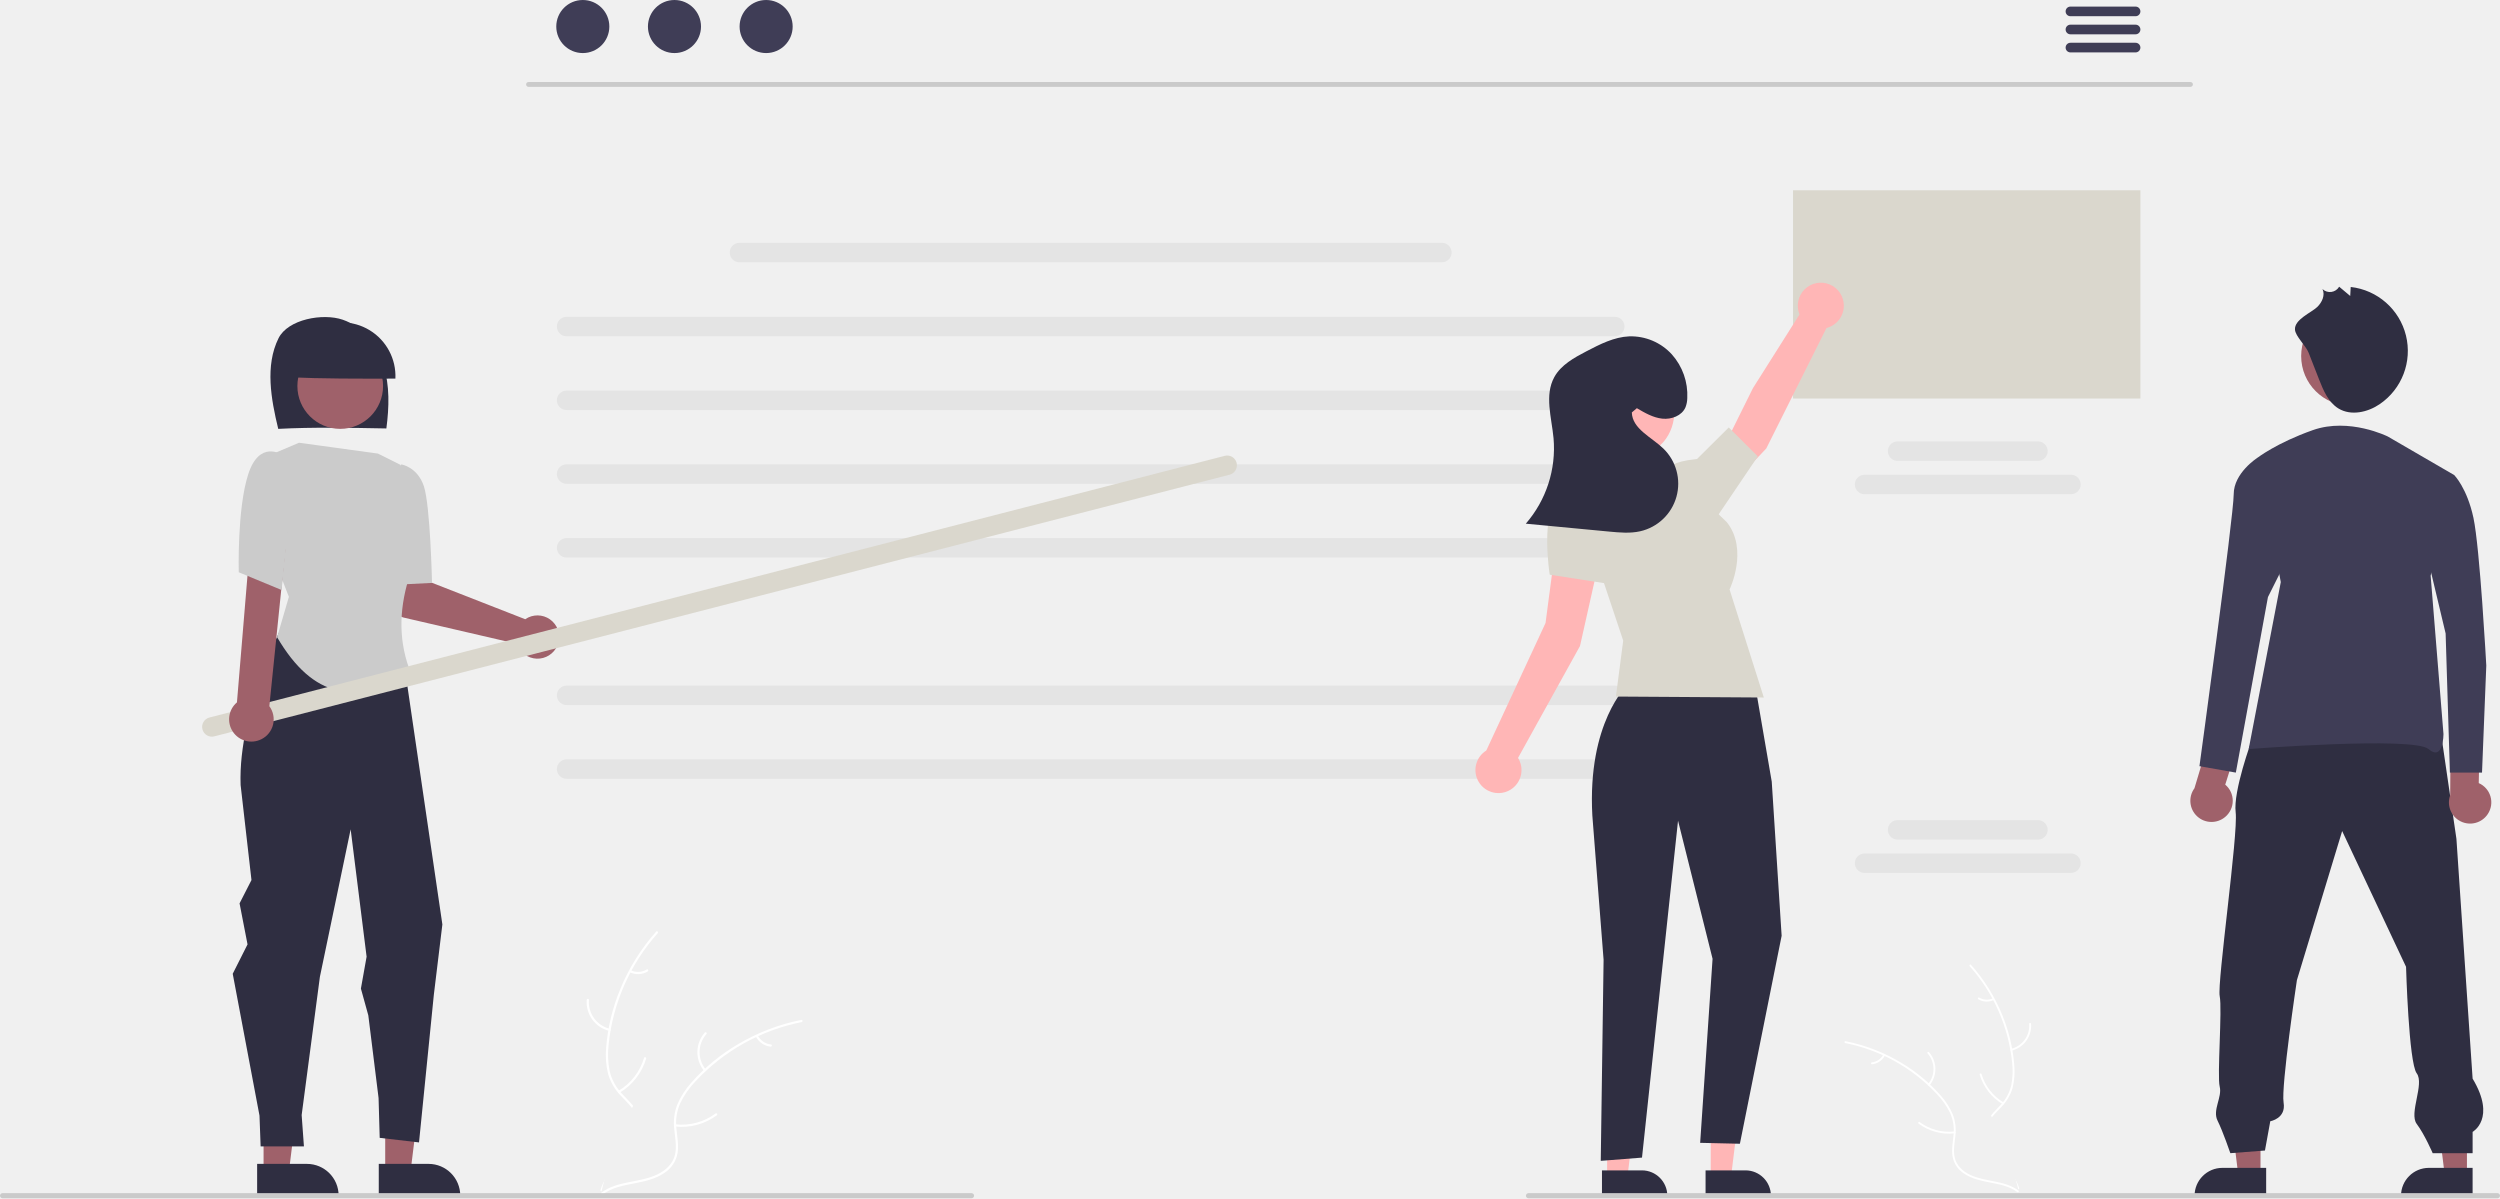
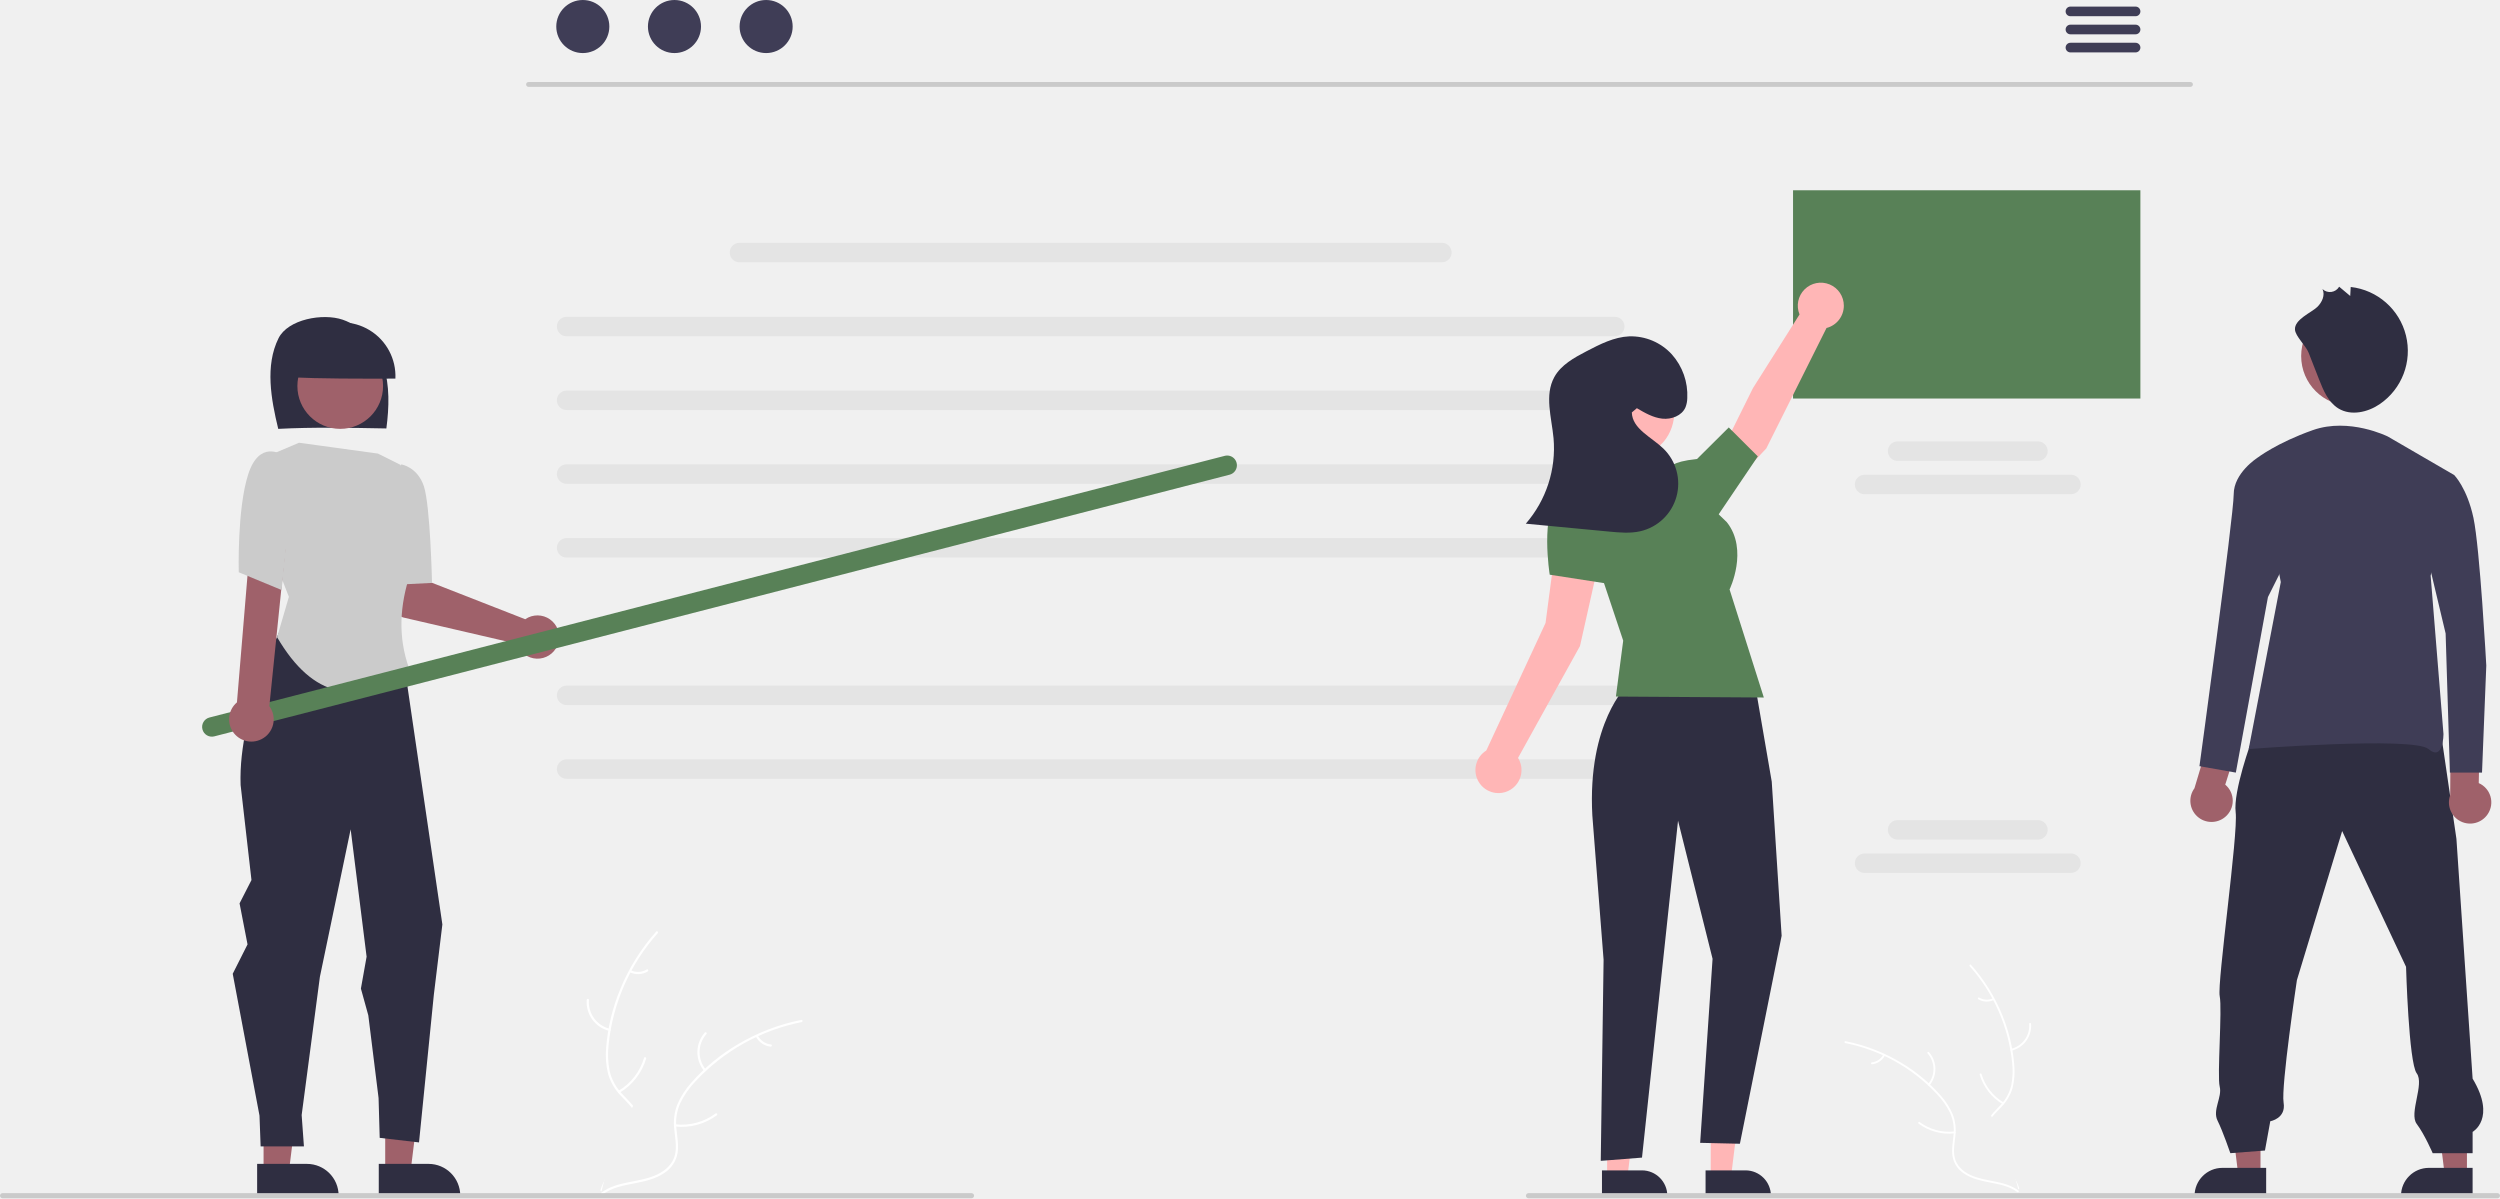
<svg xmlns="http://www.w3.org/2000/svg" data-name="Layer 1" width="983" height="471.149" viewBox="0 0 983 471.149">
  <path d="M333.732,626.165c2.431-19.55,14.548-38.813,33.193-45.176a90.77,90.77,0,0,0,.004,62.32c2.865,7.75,6.859,16.071,4.164,23.882-1.677,4.86-5.779,8.578-10.364,10.903-4.585,2.325-9.674,3.433-14.7,4.519l-.989.818C337.063,665.418,331.301,645.715,333.732,626.165Z" transform="translate(-108.5 -214.4253)" fill="#f0f0f0" />
  <path d="M367.11,581.359a77.584,77.584,0,0,0-19.287,43.664,33.41,33.41,0,0,0,.38,10.461,19.162,19.162,0,0,0,4.766,8.888c2.148,2.36,4.619,4.526,6.156,7.367a11.733,11.733,0,0,1,.573,9.579c-1.357,3.892-4.032,7.065-6.755,10.076-3.024,3.344-6.217,6.769-7.503,11.202-.156.537-.98.264-.825-.272,2.236-7.712,9.723-12.093,13.293-19.039,1.666-3.241,2.365-7.004.803-10.426-1.366-2.992-3.912-5.227-6.107-7.598a20.448,20.448,0,0,1-4.984-8.517,30.887,30.887,0,0,1-.781-10.408,75.271,75.271,0,0,1,5.497-22.874,78.96,78.96,0,0,1,14.198-22.753c.371-.416.943.238.575.651Z" transform="translate(-108.5 -214.4253)" fill="#fff" />
  <path d="M348.057,619.769a11.64,11.64,0,0,1-8.86-12.193c.044-.557.912-.514.867.043a10.778,10.778,0,0,0,8.265,11.326c.544.129.268.953-.272.825Z" transform="translate(-108.5 -214.4253)" fill="#fff" />
  <path d="M351.722,643.319a22.435,22.435,0,0,0,10.019-12.921c.158-.537.982-.264.825.272a23.336,23.336,0,0,1-10.453,13.424c-.481.286-.869-.491-.391-.776Z" transform="translate(-108.5 -214.4253)" fill="#fff" />
  <path d="M356.544,595.945a6.589,6.589,0,0,0,6.244-.317c.478-.292.865.486.391.776a7.383,7.383,0,0,1-6.907.366.449.449,0,0,1-.276-.548.436.436,0,0,1,.548-.276Z" transform="translate(-108.5 -214.4253)" fill="#fff" />
  <path d="M423.758,615.909c-.293.191-.586.381-.88.579a86.772,86.772,0,0,0-11.095,8.662c-.271.242-.542.491-.806.74a91.477,91.477,0,0,0-19.867,27.195,88.835,88.835,0,0,0-4.866,12.59c-1.796,5.958-3.268,12.561-6.823,17.434a15.241,15.241,0,0,1-1.187,1.466H346.115c-.073-.037-.146-.066-.22-.103l-1.282.059c.052-.227.11-.462.161-.689.029-.132.066-.264.095-.396.022-.088.044-.176.059-.257.007-.029.015-.059.022-.081.015-.081.037-.154.052-.227q.484-1.968.997-3.935c0-.007,0-.007.007-.015a130.62,130.62,0,0,1,10.992-28.859c.147-.271.293-.55.454-.821a84.768,84.768,0,0,1,7.614-11.549,74.937,74.937,0,0,1,4.991-5.709,62.317,62.317,0,0,1,15.594-11.681c11.52-6.082,24.857-8.413,37.169-4.697C423.135,615.711,423.443,615.806,423.758,615.909Z" transform="translate(-108.5 -214.4253)" fill="#f0f0f0" />
  <path d="M423.686,616.316a77.584,77.584,0,0,0-41.689,23.251,33.41,33.41,0,0,0-5.995,8.582,19.162,19.162,0,0,0-1.546,9.966c.294,3.178.963,6.394.48,9.588a11.733,11.733,0,0,1-5.309,7.993c-3.427,2.291-7.472,3.213-11.46,3.978-4.427.849-9.039,1.661-12.735,4.427-.448.335-.941-.379-.494-.714,6.429-4.811,15.044-3.802,22.077-7.198,3.282-1.585,6.106-4.168,6.919-7.841.711-3.211.024-6.529-.302-9.744a20.448,20.448,0,0,1,1.148-9.801,30.887,30.887,0,0,1,5.643-8.78,75.27,75.27,0,0,1,18.161-14.954,78.96,78.96,0,0,1,25.035-9.619c.547-.108.61.758.067.866Z" transform="translate(-108.5 -214.4253)" fill="#fff" />
  <path d="M385.348,635.513a11.64,11.64,0,0,1,.267-15.07c.371-.418,1.038.138.667.557a10.778,10.778,0,0,0-.219,14.019c.356.43-.36.922-.714.494Z" transform="translate(-108.5 -214.4253)" fill="#fff" />
  <path d="M374.095,656.524a22.435,22.435,0,0,0,15.779-4.285c.449-.333.943.381.494.714a23.336,23.336,0,0,1-16.428,4.425c-.556-.062-.398-.916.155-.854Z" transform="translate(-108.5 -214.4253)" fill="#fff" />
  <path d="M406.468,621.601a6.589,6.589,0,0,0,5.176,3.506c.557.055.398.909-.155.854a7.383,7.383,0,0,1-5.735-3.866.449.449,0,0,1,.11-.604.436.436,0,0,1,.604.11Z" transform="translate(-108.5 -214.4253)" fill="#fff" />
  <path d="M911.84,633.079c-2.102-16.902-12.577-33.555-28.696-39.055a78.472,78.472,0,0,1-.004,53.876c-2.477,6.7-5.929,13.894-3.6,20.646,1.45,4.202,4.996,7.416,8.96,9.426,3.964,2.01,8.364,2.968,12.708,3.907l.855.707C908.96,667.013,913.942,649.98,911.84,633.079Z" transform="translate(-108.5 -214.4253)" fill="#f0f0f0" />
  <path d="M882.984,594.343a67.072,67.072,0,0,1,16.674,37.748,28.883,28.883,0,0,1-.329,9.044,16.566,16.566,0,0,1-4.12,7.684c-1.857,2.04-3.993,3.912-5.322,6.369a10.143,10.143,0,0,0-.496,8.281c1.173,3.365,3.485,6.107,5.84,8.711,2.614,2.891,5.375,5.852,6.486,9.684.135.464.847.228.713-.235-1.933-6.667-8.405-10.455-11.492-16.46-1.44-2.802-2.045-6.055-.695-9.013,1.181-2.587,3.382-4.519,5.28-6.569a17.677,17.677,0,0,0,4.309-7.363,26.702,26.702,0,0,0,.675-8.998,65.072,65.072,0,0,0-4.753-19.775,68.262,68.262,0,0,0-12.274-19.67c-.321-.359-.816.206-.497.563Z" transform="translate(-108.5 -214.4253)" fill="#fff" />
  <path d="M899.456,627.549a10.063,10.063,0,0,0,7.66-10.541c-.038-.481-.788-.445-.75.037a9.318,9.318,0,0,1-7.145,9.791c-.47.112-.232.824.235.713Z" transform="translate(-108.5 -214.4253)" fill="#fff" />
  <path d="M896.288,647.909a19.396,19.396,0,0,1-8.661-11.17c-.136-.464-.849-.228-.713.235a20.174,20.174,0,0,0,9.037,11.606c.416.247.752-.425.338-.67Z" transform="translate(-108.5 -214.4253)" fill="#fff" />
  <path d="M892.119,606.953a5.696,5.696,0,0,1-5.398-.274c-.413-.252-.748.42-.338.67a6.383,6.383,0,0,0,5.971.316.388.388,0,0,0,.239-.474.377.377,0,0,0-.474-.239Z" transform="translate(-108.5 -214.4253)" fill="#fff" />
  <path d="M834.011,624.212c.253.165.507.329.76.501a75.016,75.016,0,0,1,9.592,7.488c.234.209.469.424.697.64a79.083,79.083,0,0,1,17.175,23.511,76.799,76.799,0,0,1,4.207,10.884c1.552,5.151,2.826,10.859,5.898,15.072a13.174,13.174,0,0,0,1.026,1.267h27.768c.063-.032.127-.057.19-.089l1.109.051c-.045-.196-.095-.399-.14-.596-.025-.114-.057-.228-.082-.342-.019-.076-.038-.152-.051-.222-.006-.025-.013-.051-.019-.07-.013-.07-.032-.133-.045-.196q-.418-1.701-.862-3.402c0-.006,0-.006-.006-.013a112.922,112.922,0,0,0-9.503-24.949c-.127-.234-.253-.475-.393-.71a73.284,73.284,0,0,0-6.583-9.985,64.785,64.785,0,0,0-4.314-4.935,53.874,53.874,0,0,0-13.482-10.099c-9.959-5.258-21.49-7.273-32.133-4.061C834.55,624.041,834.284,624.123,834.011,624.212Z" transform="translate(-108.5 -214.4253)" fill="#f0f0f0" />
  <path d="M834.074,624.565a67.073,67.073,0,0,1,36.04,20.101,28.884,28.884,0,0,1,5.183,7.419,16.566,16.566,0,0,1,1.336,8.616c-.254,2.747-.833,5.528-.415,8.289a10.143,10.143,0,0,0,4.59,6.91c2.963,1.98,6.46,2.778,9.907,3.439,3.828.734,7.815,1.436,11.009,3.827.387.29.814-.328.427-.617-5.558-4.16-13.006-3.287-19.086-6.223-2.837-1.37-5.278-3.604-5.981-6.778-.615-2.776-.021-5.644.261-8.423a17.677,17.677,0,0,0-.993-8.473,26.703,26.703,0,0,0-4.878-7.591,65.072,65.072,0,0,0-15.7-12.928,68.262,68.262,0,0,0-21.643-8.316c-.473-.094-.527.655-.058.749Z" transform="translate(-108.5 -214.4253)" fill="#fff" />
  <path d="M867.218,641.16a10.063,10.063,0,0,0-.231-13.028c-.32-.361-.897.12-.576.481a9.318,9.318,0,0,1,.19,12.12c-.308.372.311.797.617.427Z" transform="translate(-108.5 -214.4253)" fill="#fff" />
  <path d="M876.946,659.324a19.396,19.396,0,0,1-13.641-3.704c-.388-.288-.815.329-.427.617a20.174,20.174,0,0,0,14.202,3.826c.481-.053.344-.792-.134-.739Z" transform="translate(-108.5 -214.4253)" fill="#fff" />
  <path d="M848.959,629.133a5.696,5.696,0,0,1-4.475,3.031c-.481.047-.344.786.134.739a6.383,6.383,0,0,0,4.958-3.342.388.388,0,0,0-.095-.522.377.377,0,0,0-.522.095Z" transform="translate(-108.5 -214.4253)" fill="#fff" />
  <path d="M969.8,248.57H316.312a.948.948,0,0,1,0-1.897H969.8a.948.948,0,1,1,0,1.897Z" transform="translate(-108.5 -214.4253)" fill="#cacaca" />
  <circle cx="229.16" cy="10.433" r="10.433" fill="#3f3d56" />
  <circle cx="265.201" cy="10.433" r="10.433" fill="#3f3d56" />
  <circle cx="301.242" cy="10.433" r="10.433" fill="#3f3d56" />
  <path d="M948.205,220.807H922.597a1.897,1.897,0,0,1,0-3.794h25.608a1.897,1.897,0,1,1,0,3.794Z" transform="translate(-108.5 -214.4253)" fill="#3f3d56" />
  <path d="M948.205,227.92H922.597a1.897,1.897,0,0,1,0-3.794h25.608a1.897,1.897,0,1,1,0,3.794Z" transform="translate(-108.5 -214.4253)" fill="#3f3d56" />
  <path d="M948.205,235.034H922.597a1.897,1.897,0,0,1,0-3.794h25.608a1.897,1.897,0,1,1,0,3.794Z" transform="translate(-108.5 -214.4253)" fill="#3f3d56" />
-   <rect x="705.024" y="74.816" width="136.578" height="81.887" fill="#dad7cd" />
+   <rect x="705.024" y="74.816" width="136.578" height="81.887" fill="#588157" />
  <path d="M922.854,408.747H841.591a3.828,3.828,0,0,1,0-7.655h81.264a3.828,3.828,0,0,1,0,7.655Z" transform="translate(-108.5 -214.4253)" fill="#e4e4e4" />
  <path d="M909.752,395.645h-55.059a3.828,3.828,0,1,1,0-7.655h55.059a3.828,3.828,0,1,1,0,7.655Z" transform="translate(-108.5 -214.4253)" fill="#e4e4e4" />
  <rect x="705.024" y="223.724" width="136.578" height="81.887" fill="#f0f0f0" />
  <path d="M922.854,557.655H841.591a3.828,3.828,0,0,1,0-7.655h81.264a3.828,3.828,0,0,1,0,7.655Z" transform="translate(-108.5 -214.4253)" fill="#e4e4e4" />
  <path d="M909.752,544.553h-55.059a3.828,3.828,0,1,1,0-7.655h55.059a3.828,3.828,0,1,1,0,7.655Z" transform="translate(-108.5 -214.4253)" fill="#e4e4e4" />
  <path d="M743.488,346.655H331.225a3.828,3.828,0,0,1,0-7.655H743.488a3.828,3.828,0,0,1,0,7.655Z" transform="translate(-108.5 -214.4253)" fill="#e4e4e4" />
  <path d="M743.488,375.655H331.225a3.828,3.828,0,0,1,0-7.655H743.488a3.828,3.828,0,0,1,0,7.655Z" transform="translate(-108.5 -214.4253)" fill="#e4e4e4" />
  <path d="M743.488,404.655H331.225a3.828,3.828,0,0,1,0-7.655H743.488a3.828,3.828,0,0,1,0,7.655Z" transform="translate(-108.5 -214.4253)" fill="#e4e4e4" />
  <path d="M743.488,433.655H331.225a3.828,3.828,0,0,1,0-7.655H743.488a3.828,3.828,0,0,1,0,7.655Z" transform="translate(-108.5 -214.4253)" fill="#e4e4e4" />
  <path d="M743.488,491.655H331.225a3.828,3.828,0,0,1,0-7.655H743.488a3.828,3.828,0,0,1,0,7.655Z" transform="translate(-108.5 -214.4253)" fill="#e4e4e4" />
  <path d="M743.488,520.655H331.225a3.828,3.828,0,0,1,0-7.655H743.488a3.828,3.828,0,0,1,0,7.655Z" transform="translate(-108.5 -214.4253)" fill="#e4e4e4" />
  <path d="M675.386,317.553H399.327a3.828,3.828,0,1,1,0-7.655h276.059a3.828,3.828,0,1,1,0,7.655Z" transform="translate(-108.5 -214.4253)" fill="#e4e4e4" />
  <polygon points="672.663 462.791 680.633 462.791 684.425 432.047 672.662 432.048 672.663 462.791" fill="#ffb6b6" />
  <path d="M779.13,674.614l15.697-.001h.001a10.004,10.004,0,0,1,10.003,10.003v.325l-25.7.001Z" transform="translate(-108.5 -214.4253)" fill="#2f2e41" />
  <polygon points="631.925 462.791 639.895 462.791 643.687 432.047 631.923 432.048 631.925 462.791" fill="#ffb6b6" />
  <path d="M738.392,674.614l15.697-.001h.001a10.004,10.004,0,0,1,10.003,10.003v.325l-25.7.001Z" transform="translate(-108.5 -214.4253)" fill="#2f2e41" />
  <path d="M833.498,334.628a9.053,9.053,0,1,0-17.426,3.439l-18.317,28.98-11.402,22.98,9.41,8.351,7.241-7.621,23.683-47.366A9.048,9.048,0,0,0,833.498,334.628Z" transform="translate(-108.5 -214.4253)" fill="#ffb6b6" />
  <path d="M738.442,429.684l-17.954-2.783-4.277,32.481-23.302,50.145a9.057,9.057,0,1,0,12.483,2.904l24.364-43.995Z" transform="translate(-108.5 -214.4253)" fill="#ffb6b6" />
  <path d="M748.391,483.794s-15.789,14.6-13.782,51.31l4.423,56.712-1.115,79.054,16.217-1.274,14.168-132.484,13.579,54.318L777.005,663.787l15.621.362,16.413-81.773L805.149,521.761,798.614,483.794Z" transform="translate(-108.5 -214.4253)" fill="#2f2e41" />
-   <path d="M765.283,398.3l-37.721,10.562,19.18,57.465-2.867,21.984,58.16.377-13.469-42.491s7.559-15.544-1.072-26.439Z" transform="translate(-108.5 -214.4253)" fill="#dad7cd" />
-   <path d="M760.757,407.353l4.526-9.053s-.146-2.275,10.489-3.401l12.478-12.402L799.672,393.88l-19.3,28.561Z" transform="translate(-108.5 -214.4253)" fill="#dad7cd" />
-   <path d="M742.651,416.406s-13.579-15.088-21.124-7.544-3.676,31.533-3.676,31.533l23.497,3.646Z" transform="translate(-108.5 -214.4253)" fill="#dad7cd" />
-   <path id="a1b14455-bb06-4eca-a63d-5bd2b70c7569-565" data-name="Ellipse 358" d="M749.538,358.407c23.126.104,23.124,35.266-.001,35.367C726.412,393.67,726.414,358.508,749.538,358.407Z" transform="translate(-108.5 -214.4253)" fill="#ffb6b6" />
+   <path d="M765.283,398.3l-37.721,10.562,19.18,57.465-2.867,21.984,58.16.377-13.469-42.491s7.559-15.544-1.072-26.439Z" transform="translate(-108.5 -214.4253)" fill="#588157" />
+   <path d="M760.757,407.353l4.526-9.053s-.146-2.275,10.489-3.401l12.478-12.402L799.672,393.88l-19.3,28.561Z" transform="translate(-108.5 -214.4253)" fill="#588157" />
+   <path d="M742.651,416.406s-13.579-15.088-21.124-7.544-3.676,31.533-3.676,31.533l23.497,3.646Z" transform="translate(-108.5 -214.4253)" fill="#588157" />
+   <path id="a1b14455-bb06-4eca-a63d-5bd2b70c7569-167" data-name="Ellipse 358" d="M749.538,358.407c23.126.104,23.124,35.266-.001,35.367C726.412,393.67,726.414,358.508,749.538,358.407Z" transform="translate(-108.5 -214.4253)" fill="#ffb6b6" />
  <path d="M752.113,374.922c3.126,1.841,6.374,3.724,9.98,4.118s7.689-1.123,9.136-4.45a10.265,10.265,0,0,0,.708-3.616,24.036,24.036,0,0,0-6.084-17.224,21.797,21.797,0,0,0-16.727-7.072c-5.975.26-11.497,3.088-16.8,5.856-4.876,2.545-10.025,5.349-12.674,10.169-3.926,7.142-1.064,15.887-.302,24.002a45.217,45.217,0,0,1-10.901,33.632l32.904,3.118c4.004.379,8.088.754,12.013-.122a19.201,19.201,0,0,0,9.132-32.572c-4.67-4.496-12.181-7.68-12.366-14.16" transform="translate(-108.5 -214.4253)" fill="#2f2e41" />
  <polygon points="888.827 462.055 880.097 462.055 875.944 428.383 888.828 428.383 888.827 462.055" fill="#9f616a" />
  <path d="M999.553,684.942l-28.148-.001v-.356A10.957,10.957,0,0,1,982.361,673.629h.001l17.192.001Z" transform="translate(-108.5 -214.4253)" fill="#2f2e41" />
  <polygon points="970.002 462.055 961.272 462.055 957.119 428.383 970.003 428.383 970.002 462.055" fill="#9f616a" />
  <path d="M1080.728,684.942l-28.148-.001v-.356a10.957,10.957,0,0,1,10.956-10.956h.001l17.192.001Z" transform="translate(-108.5 -214.4253)" fill="#2f2e41" />
  <path d="M993.847,505.604s-7.328,19.889-6.281,28.263-7.327,66.994-6.281,72.228-1.047,31.404,0,35.591-2.938,9.188-.844,13.376,5.032,12.794,5.032,12.794l13.608-1.047,2.094-11.515s6.281-1.047,5.234-7.328,5.234-48.152,5.234-48.152l17.795-58.62,25.123,53.386s1.047,37.684,4.187,41.871-3.14,15.702,0,19.889,6.281,11.515,6.281,11.515h15.702v-8.374s9.421-5.234,0-20.936l-6.366-94.296-6.281-42.918Z" transform="translate(-108.5 -214.4253)" fill="#2f2e41" />
  <circle cx="924.37" cy="140.004" r="19.551" fill="#a0616a" />
  <path d="M1016.232,353.081q2.069,5.287,4.139,10.574c1.696,4.333,3.639,8.969,7.614,11.388,4.908,2.986,11.463,1.53,16.212-1.704a25.316,25.316,0,0,0-11.395-46.077l-.196,3.539-4.343-3.64a4.222,4.222,0,0,1-6.563.928c1.141,2.365-.176,5.249-2.077,7.061-2.336,2.225-9.017,4.9-8.74,8.878C1011.066,346.682,1015.155,350.329,1016.232,353.081Z" transform="translate(-108.5 -214.4253)" fill="#2f2e41" />
  <path d="M1086.688,534.525a8.279,8.279,0,0,0-3.547-12.188l.391-18.914-11.436-3.041L1071.919,527.1a8.323,8.323,0,0,0,14.769,7.425Z" transform="translate(-108.5 -214.4253)" fill="#9f616a" />
  <path d="M1047.393,386.064s-15.151-7.575-29.46-2.525-21.884,10.942-21.884,10.942l9.259,48.819-12.626,65.653s64.812-5.05,70.703,0,5.892-5.892,5.892-5.892l-5.05-62.286,9.259-39.56Z" transform="translate(-108.5 -214.4253)" fill="#3f3d56" />
  <path d="M983.447,535.645a8.278,8.278,0,0,0,.017-12.694l5.685-18.043-10.122-6.129L971.357,524.372a8.323,8.323,0,0,0,12.091,11.273Z" transform="translate(-108.5 -214.4253)" fill="#9f616a" />
  <path d="M1001.941,394.482h-5.892s-9.259,5.892-9.259,14.309S973.323,515.688,973.323,515.688l14.309,2.525,12.626-69.02,9.259-18.518Z" transform="translate(-108.5 -214.4253)" fill="#3f3d56" />
  <path d="M1057.494,401.215h15.992s5.05,5.05,7.575,16.834,5.05,58.078,5.05,58.078l-1.683,42.085h-12.626l-1.683-54.711-8.417-35.352Z" transform="translate(-108.5 -214.4253)" fill="#3f3d56" />
  <path d="M316.181,457.229a8.533,8.533,0,0,0-1.159.679L277.58,443.272l-1.484-9.653-14.86.336.967,17.344a6.485,6.485,0,0,0,5.009,5.956l44.552,10.335a8.509,8.509,0,1,0,4.417-10.362Z" transform="translate(-108.5 -214.4253)" fill="#9f616a" />
  <polygon points="151.465 460.884 161.403 460.883 166.13 422.552 151.463 422.552 151.465 460.884" fill="#9f616a" />
  <path d="M257.43,672.065l19.571-.001h.001A12.473,12.473,0,0,1,289.474,684.536v.405l-32.044.001Z" transform="translate(-108.5 -214.4253)" fill="#2f2e41" />
  <polygon points="103.639 460.884 113.577 460.883 118.305 422.552 103.638 422.552 103.639 460.884" fill="#9f616a" />
  <path d="M209.604,672.065l19.571-.001h.001A12.473,12.473,0,0,1,241.649,684.536v.405l-32.044.001Z" transform="translate(-108.5 -214.4253)" fill="#2f2e41" />
  <path d="M217.902,383.059c-2.83-11.686-5.228-24.866.11-35.629,3.704-7.468,17.404-9.983,25.258-7.292s13.532,9.99,16.029,17.948,2.207,16.534,1.119,24.807C245.973,382.615,231.529,382.338,217.902,383.059Z" transform="translate(-108.5 -214.4253)" fill="#2f2e41" />
  <circle cx="133.777" cy="151.787" r="16.843" fill="#9f616a" />
  <path d="M221.686,362.743a21.156,21.156,0,1,1,42.286.557C249.555,363.331,235.139,363.362,221.686,362.743Z" transform="translate(-108.5 -214.4253)" fill="#2f2e41" />
  <path d="M228.298,445.197l-7.044,11.74s-19.292,36.182-18.144,66.173l4.269,37.356-4.685,9.167,3.136,16.129-5.824,11.554,10.528,55.778.448,12.097h17.025l-.896-12.321,7.168-54.34,12.097-58.018,6.272,50.083-2.24,12.545,2.912,10.528,4.032,32.481.448,15.681,15.457,1.792,5.824-58.018,3.36-27.682L264.433,455.181Z" transform="translate(-108.5 -214.4253)" fill="#2f2e41" />
  <path d="M226.064,388.509l-10.487,4.454-5.89,24.377,12.402,31.76-4.636,15.869c14.034,24.006,31.405,27.494,51.845,12.099-4.326-12.146-3.701-24.635.61-37.38,0,0,10.753-10.013,3.241-23.03l-7.165-19.448-8.871-4.435Z" transform="translate(-108.5 -214.4253)" fill="#cbcbcb" />
  <path d="M263.917,401.449l2.381-4.421s6.279.944,8.843,8.503,3.231,38.092,3.231,38.092l-13.434.68Z" transform="translate(-108.5 -214.4253)" fill="#cbcbcb" />
-   <path d="M591.921,401.091,192.702,503.977a3.828,3.828,0,0,1-1.91-7.413L590.011,393.678a3.828,3.828,0,1,1,1.91,7.413Z" transform="translate(-108.5 -214.4253)" fill="#dad7cd" />
+   <path d="M591.921,401.091,192.702,503.977a3.828,3.828,0,0,1-1.91-7.413L590.011,393.678a3.828,3.828,0,1,1,1.91,7.413Z" transform="translate(-108.5 -214.4253)" fill="#588157" />
  <path d="M211.289,505.081a8.708,8.708,0,0,0,3.114-12.985l6.512-63.665H206.842l-5.175,62.165a8.755,8.755,0,0,0,9.621,14.484Z" transform="translate(-108.5 -214.4253)" fill="#9f616a" />
  <path d="M224.147,400.163l-4.932-6.972s-8.673-5.88-13.094,7.652-3.741,38.602-3.741,38.602l16.835,6.972Z" transform="translate(-108.5 -214.4253)" fill="#cbcbcb" />
  <path d="M490.5,685.575h-381a1,1,0,0,1,0-2h381a1,1,0,0,1,0,2Z" transform="translate(-108.5 -214.4253)" fill="#cacaca" />
  <path d="M1090.5,685.575h-381a1,1,0,0,1,0-2h381a1,1,0,0,1,0,2Z" transform="translate(-108.5 -214.4253)" fill="#cacaca" />
</svg>
